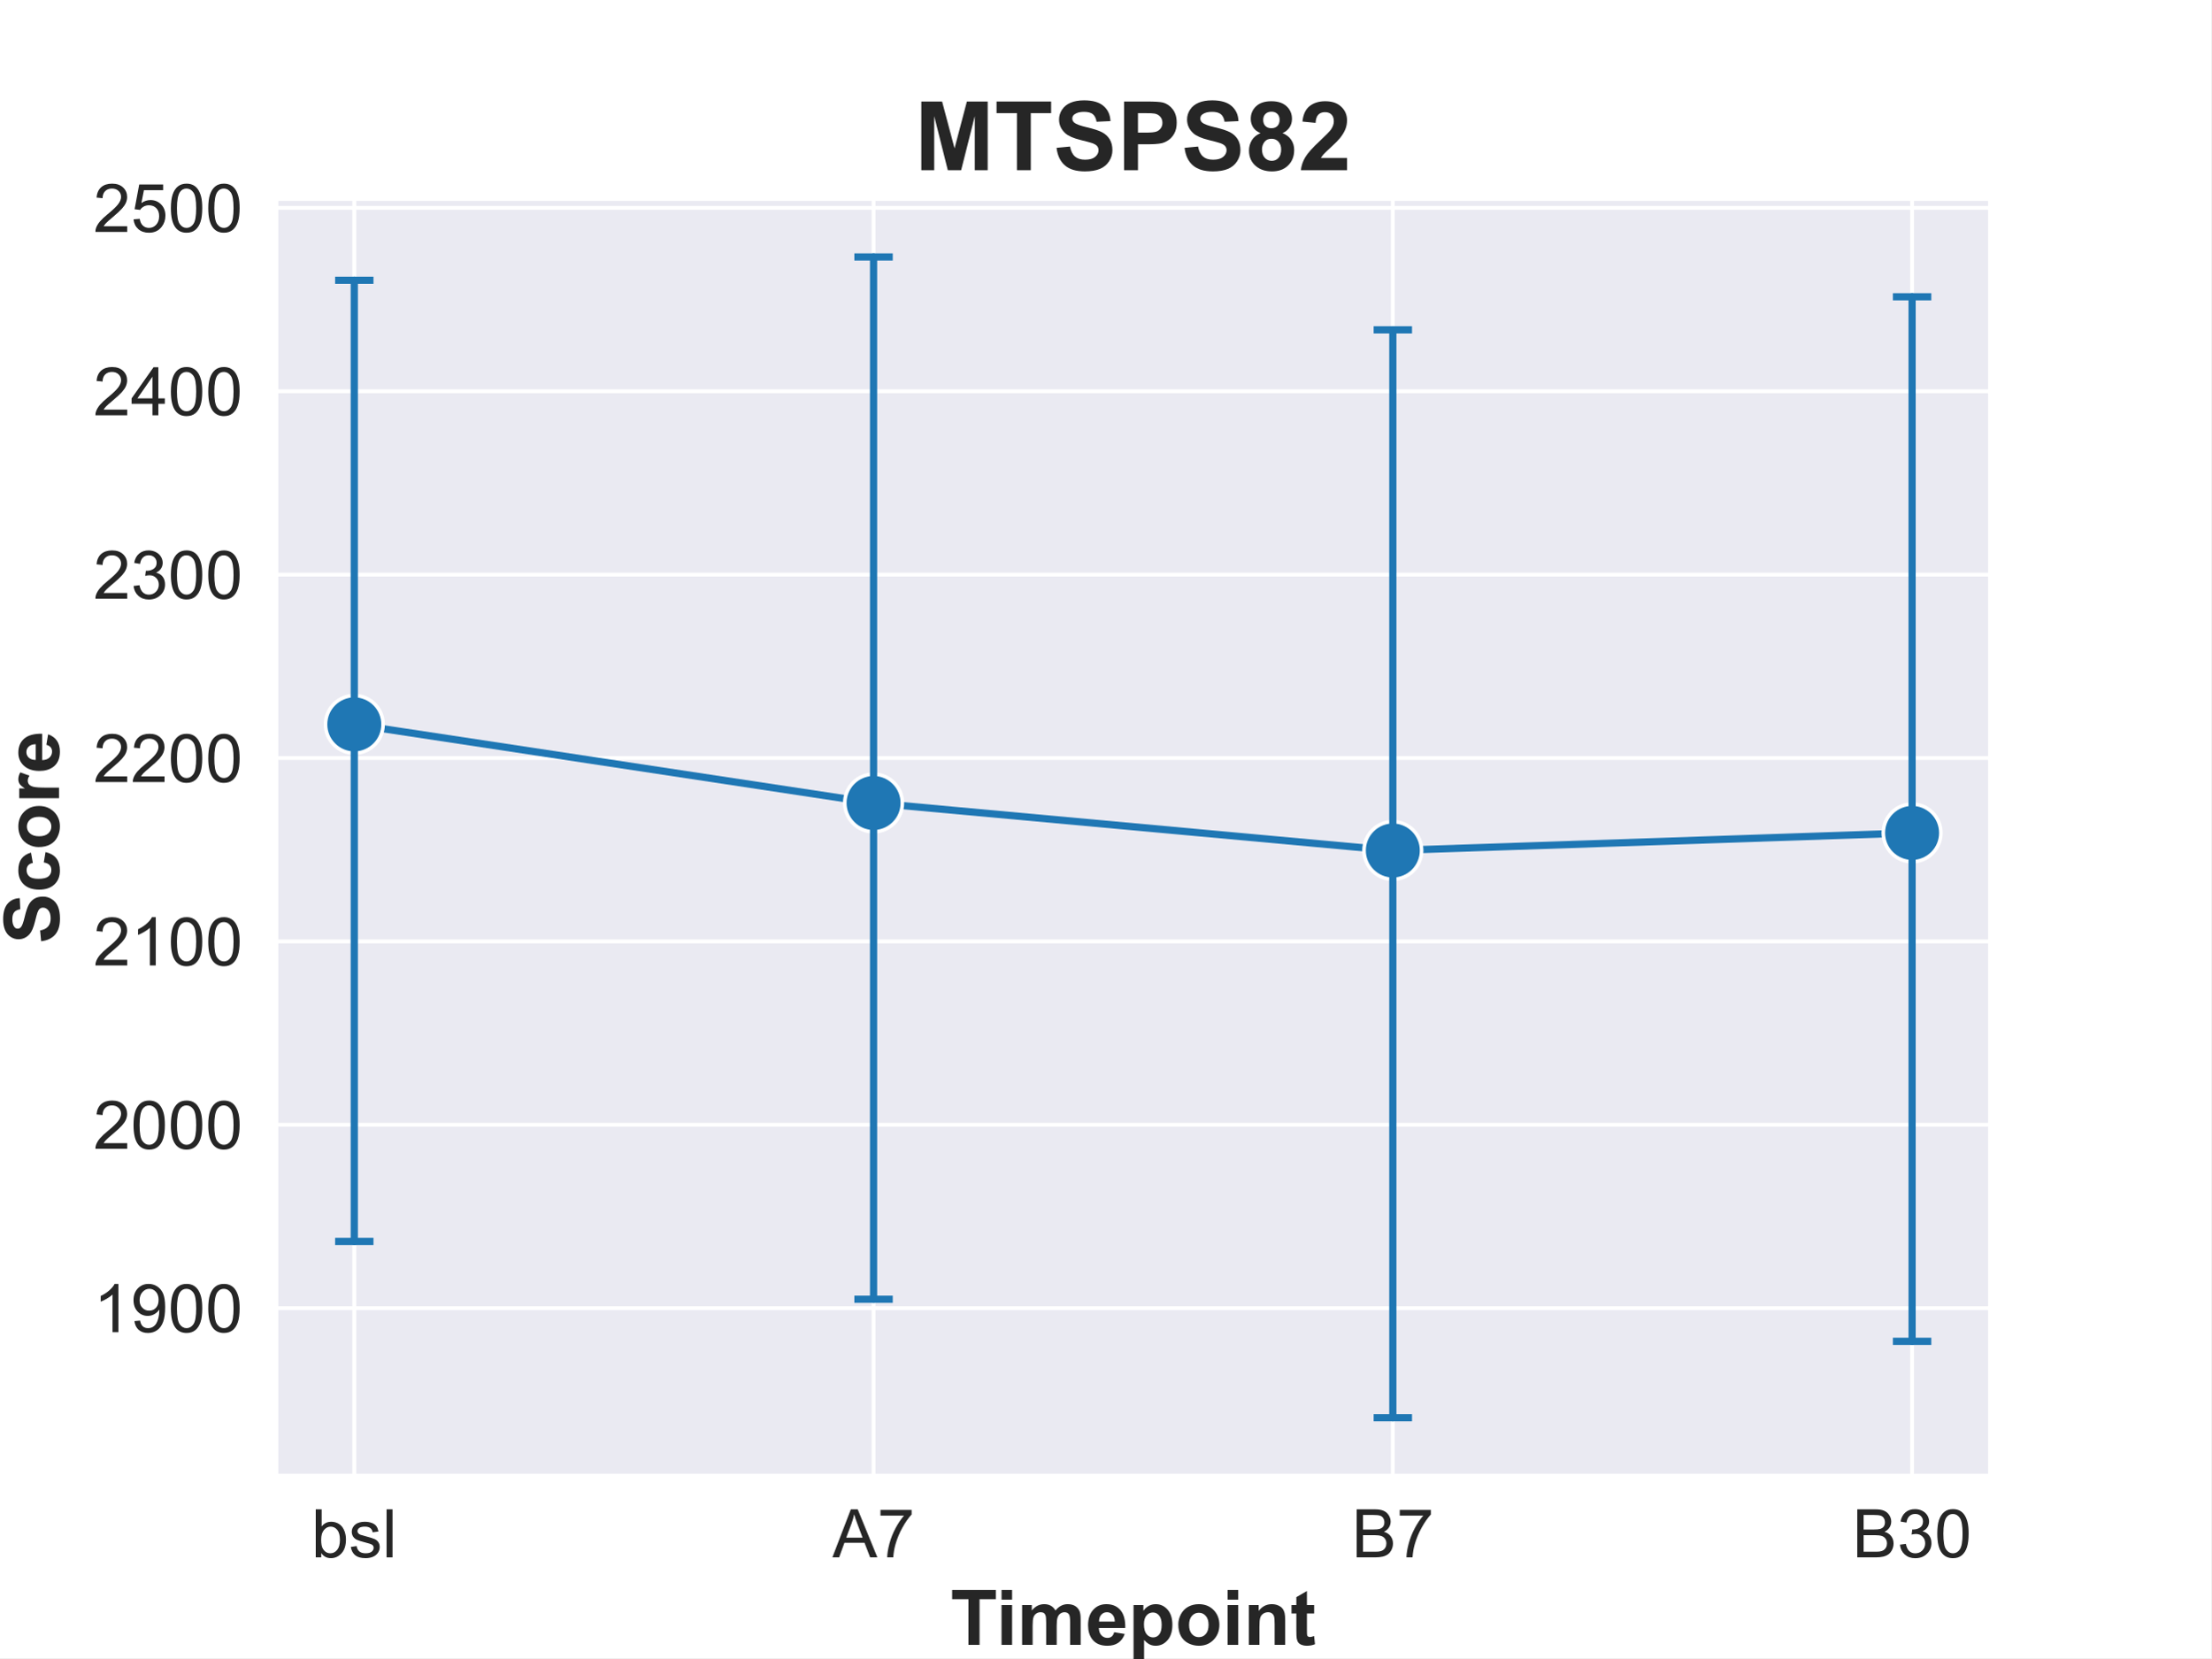
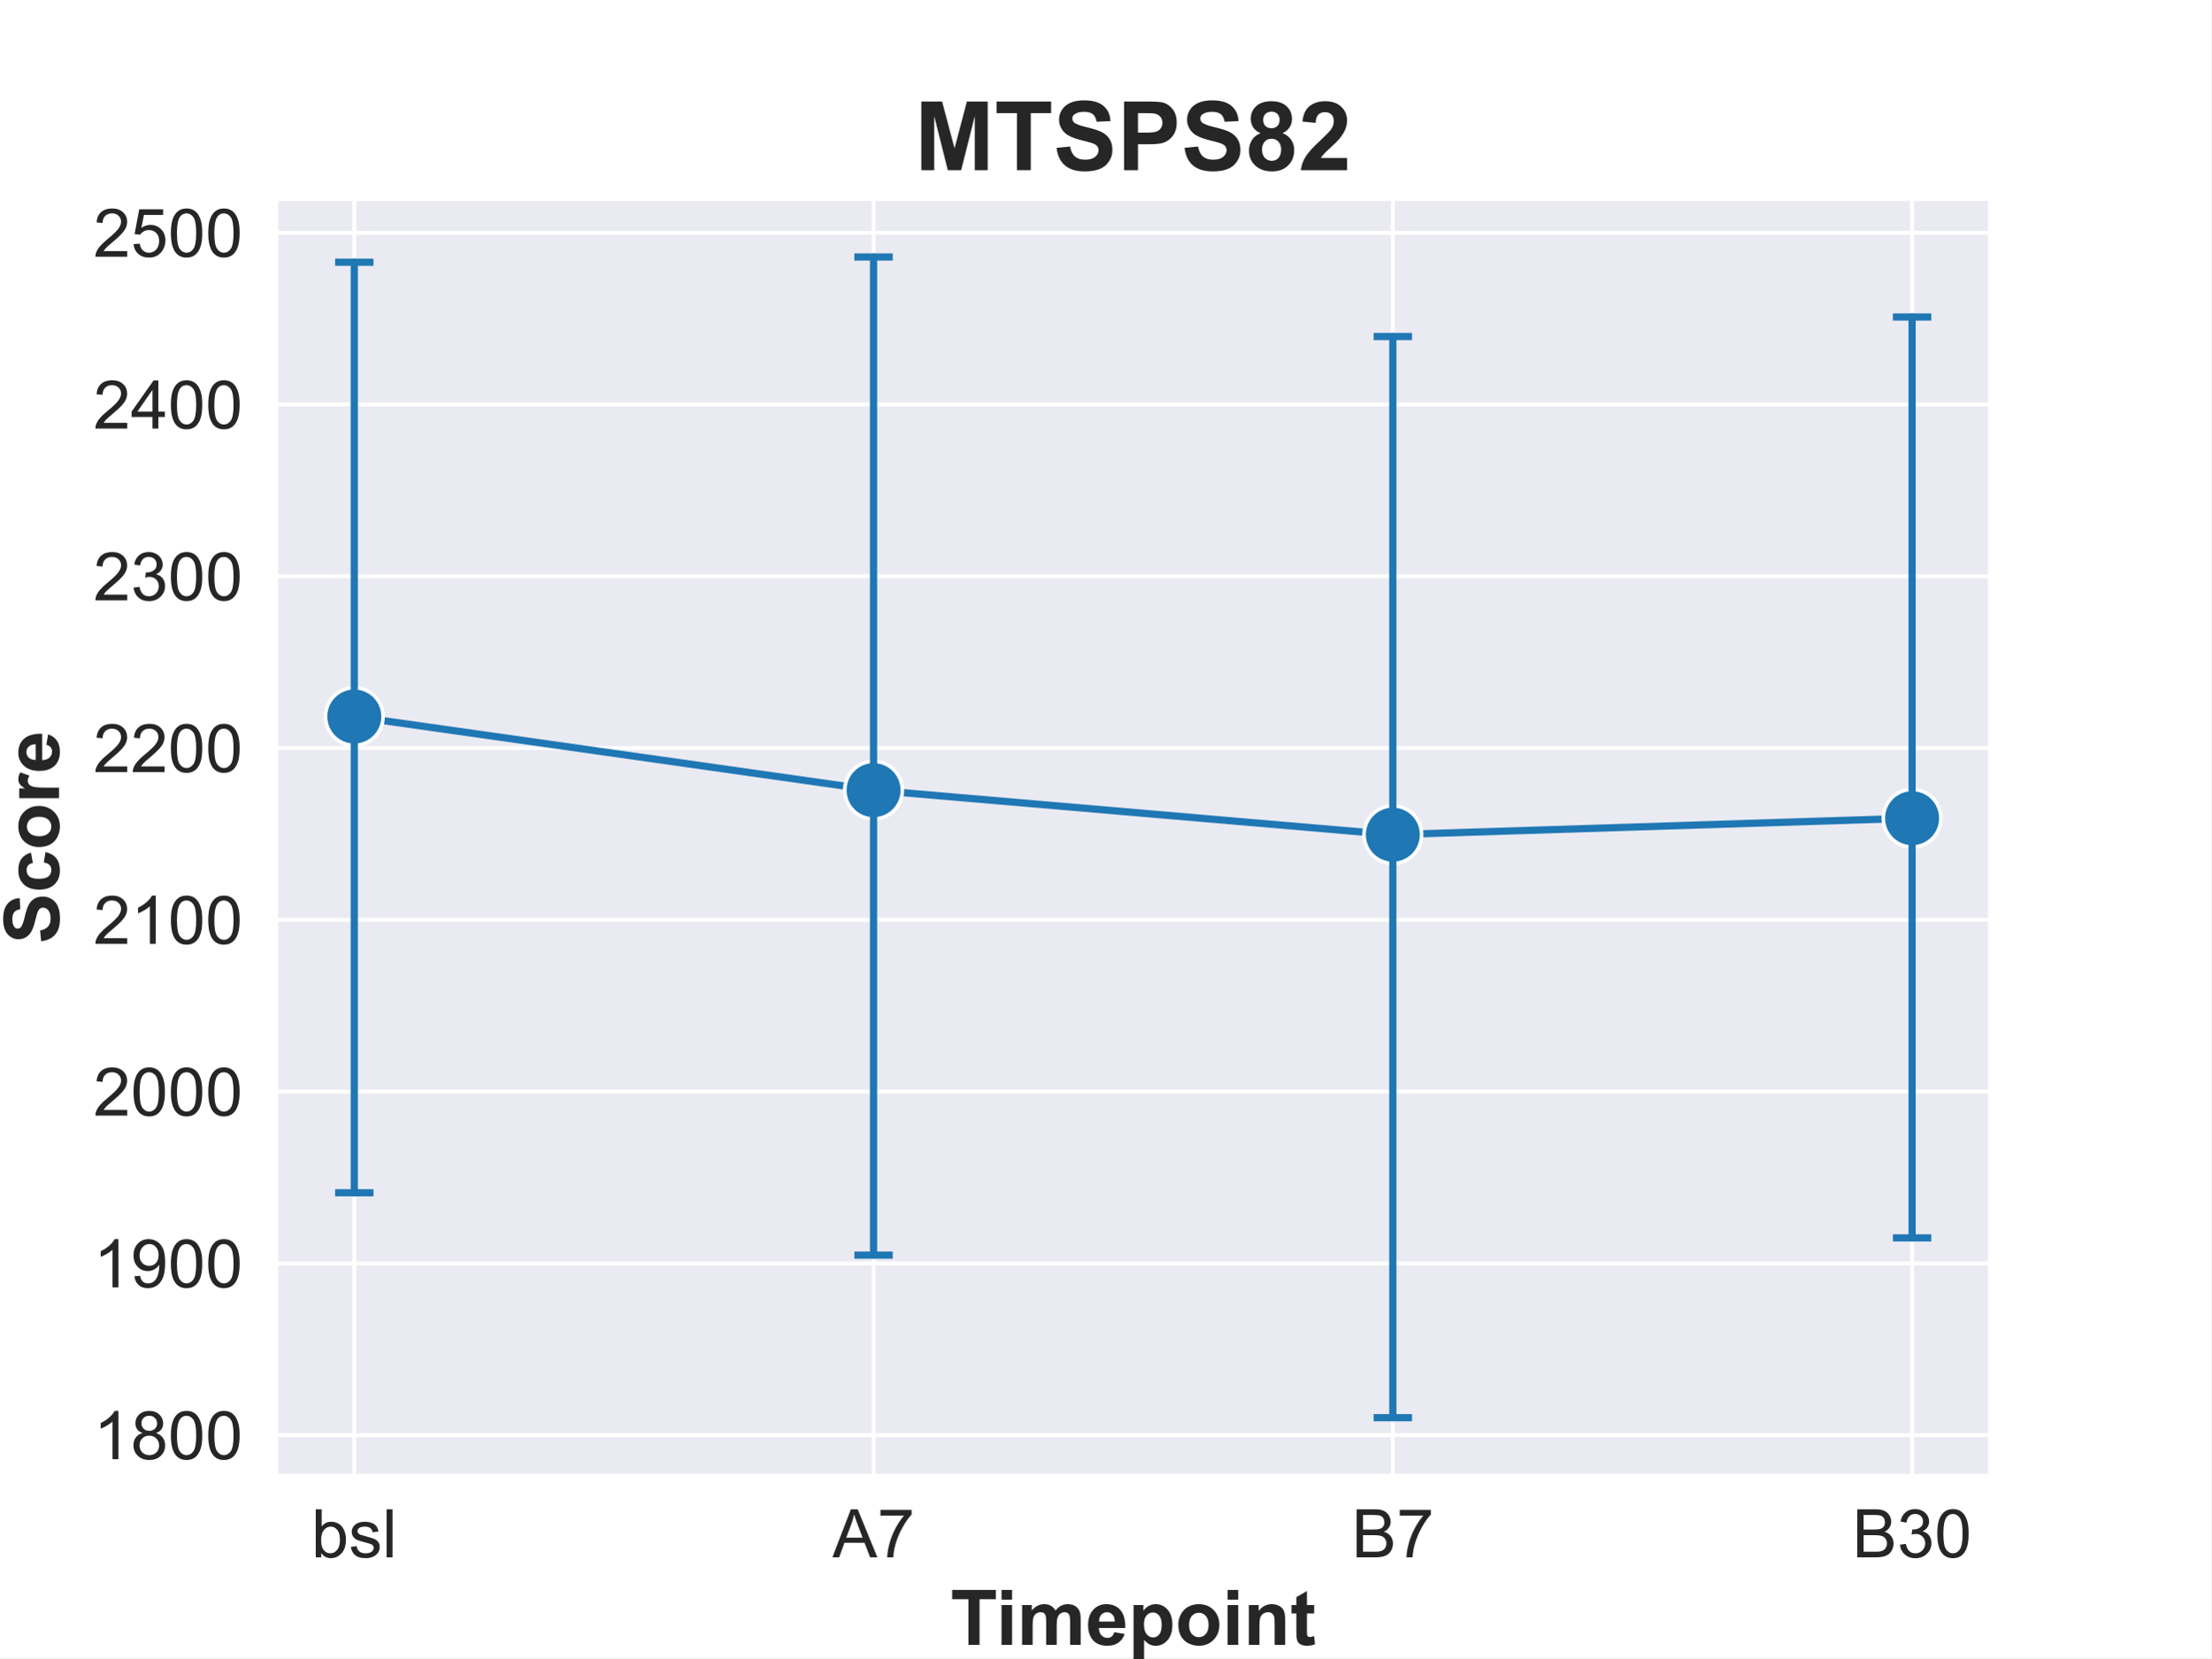
<svg xmlns="http://www.w3.org/2000/svg" xmlns:xlink="http://www.w3.org/1999/xlink" width="460.8pt" height="345.6pt" viewBox="0 0 460.8 345.6" version="1.1">
  <defs>
    <style type="text/css">*{stroke-linejoin: round; stroke-linecap: butt}</style>
  </defs>
  <g id="figure_1">
    <g id="patch_1">
      <path d="M 0 345.6  L 460.8 345.6  L 460.8 0  L 0 0  z " style="fill: #ffffff" />
    </g>
    <g id="axes_1">
      <g id="patch_2">
        <path d="M 57.6 307.584  L 414.72 307.584  L 414.72 41.472  L 57.6 41.472  z " style="fill: #eaeaf2" />
      </g>
      <g id="matplotlib.axis_1">
        <g id="xtick_1">
          <g id="line2d_1">
-             <path d="M 73.833 307.584  L 73.833 41.472  " clip-path="url(#p20012fc4c3)" style="fill: none; stroke: #ffffff; stroke-width: 0.8; stroke-linecap: round" />
+             <path d="M 73.833 307.584  L 73.833 41.472  " clip-path="url(#pe2ba661cf1)" style="fill: none; stroke: #ffffff; stroke-width: 0.8; stroke-linecap: round" />
          </g>
          <g id="text_1">
            <g style="fill: #262626" transform="translate(64.88476 324.6049) scale(0.14 -0.14)">
              <defs>
                <path id="ArialMT-62" d="M 941 0  L 419 0  L 419 4581  L 981 4581  L 981 2947  Q 1338 3394 1891 3394  Q 2197 3394 2470 3270  Q 2744 3147 2920 2923  Q 3097 2700 3197 2384  Q 3297 2069 3297 1709  Q 3297 856 2875 390  Q 2453 -75 1863 -75  Q 1275 -75 941 416  L 941 0  z M 934 1684  Q 934 1088 1097 822  Q 1363 388 1816 388  Q 2184 388 2453 708  Q 2722 1028 2722 1663  Q 2722 2313 2464 2622  Q 2206 2931 1841 2931  Q 1472 2931 1203 2611  Q 934 2291 934 1684  z " transform="scale(0.015625)" />
                <path id="ArialMT-73" d="M 197 991  L 753 1078  Q 800 744 1014 566  Q 1228 388 1613 388  Q 2000 388 2187 545  Q 2375 703 2375 916  Q 2375 1106 2209 1216  Q 2094 1291 1634 1406  Q 1016 1563 777 1677  Q 538 1791 414 1992  Q 291 2194 291 2438  Q 291 2659 392 2848  Q 494 3038 669 3163  Q 800 3259 1026 3326  Q 1253 3394 1513 3394  Q 1903 3394 2198 3281  Q 2494 3169 2634 2976  Q 2775 2784 2828 2463  L 2278 2388  Q 2241 2644 2061 2787  Q 1881 2931 1553 2931  Q 1166 2931 1000 2803  Q 834 2675 834 2503  Q 834 2394 903 2306  Q 972 2216 1119 2156  Q 1203 2125 1616 2013  Q 2213 1853 2448 1751  Q 2684 1650 2818 1456  Q 2953 1263 2953 975  Q 2953 694 2789 445  Q 2625 197 2315 61  Q 2006 -75 1616 -75  Q 969 -75 630 194  Q 291 463 197 991  z " transform="scale(0.015625)" />
                <path id="ArialMT-6c" d="M 409 0  L 409 4581  L 972 4581  L 972 0  L 409 0  z " transform="scale(0.015625)" />
              </defs>
              <use xlink:href="#ArialMT-62" />
              <use xlink:href="#ArialMT-73" x="55.615" />
              <use xlink:href="#ArialMT-6c" x="105.615" />
            </g>
          </g>
        </g>
        <g id="xtick_2">
          <g id="line2d_2">
-             <path d="M 182.051 307.584  L 182.051 41.472  " clip-path="url(#p20012fc4c3)" style="fill: none; stroke: #ffffff; stroke-width: 0.8; stroke-linecap: round" />
+             <path d="M 182.051 307.584  L 182.051 41.472  " clip-path="url(#pe2ba661cf1)" style="fill: none; stroke: #ffffff; stroke-width: 0.8; stroke-linecap: round" />
          </g>
          <g id="text_2">
            <g style="fill: #262626" transform="translate(173.489 324.6049) scale(0.14 -0.14)">
              <defs>
                <path id="ArialMT-41" d="M -9 0  L 1750 4581  L 2403 4581  L 4278 0  L 3588 0  L 3053 1388  L 1138 1388  L 634 0  L -9 0  z M 1313 1881  L 2866 1881  L 2388 3150  Q 2169 3728 2063 4100  Q 1975 3659 1816 3225  L 1313 1881  z " transform="scale(0.015625)" />
                <path id="ArialMT-37" d="M 303 3981  L 303 4522  L 3269 4522  L 3269 4084  Q 2831 3619 2401 2847  Q 1972 2075 1738 1259  Q 1569 684 1522 0  L 944 0  Q 953 541 1156 1306  Q 1359 2072 1739 2783  Q 2119 3494 2547 3981  L 303 3981  z " transform="scale(0.015625)" />
              </defs>
              <use xlink:href="#ArialMT-41" />
              <use xlink:href="#ArialMT-37" x="66.699" />
            </g>
          </g>
        </g>
        <g id="xtick_3">
          <g id="line2d_3">
-             <path d="M 290.269 307.584  L 290.269 41.472  " clip-path="url(#p20012fc4c3)" style="fill: none; stroke: #ffffff; stroke-width: 0.8; stroke-linecap: round" />
+             <path d="M 290.269 307.584  L 290.269 41.472  " clip-path="url(#pe2ba661cf1)" style="fill: none; stroke: #ffffff; stroke-width: 0.8; stroke-linecap: round" />
          </g>
          <g id="text_3">
            <g style="fill: #262626" transform="translate(281.7072 324.6049) scale(0.14 -0.14)">
              <defs>
                <path id="ArialMT-42" d="M 469 0  L 469 4581  L 2188 4581  Q 2713 4581 3030 4442  Q 3347 4303 3526 4014  Q 3706 3725 3706 3409  Q 3706 3116 3547 2856  Q 3388 2597 3066 2438  Q 3481 2316 3704 2022  Q 3928 1728 3928 1328  Q 3928 1006 3792 729  Q 3656 453 3456 303  Q 3256 153 2954 76  Q 2653 0 2216 0  L 469 0  z M 1075 2656  L 2066 2656  Q 2469 2656 2644 2709  Q 2875 2778 2992 2937  Q 3109 3097 3109 3338  Q 3109 3566 3000 3739  Q 2891 3913 2687 3977  Q 2484 4041 1991 4041  L 1075 4041  L 1075 2656  z M 1075 541  L 2216 541  Q 2509 541 2628 563  Q 2838 600 2978 687  Q 3119 775 3209 942  Q 3300 1109 3300 1328  Q 3300 1584 3169 1773  Q 3038 1963 2805 2039  Q 2572 2116 2134 2116  L 1075 2116  L 1075 541  z " transform="scale(0.015625)" />
              </defs>
              <use xlink:href="#ArialMT-42" />
              <use xlink:href="#ArialMT-37" x="66.699" />
            </g>
          </g>
        </g>
        <g id="xtick_4">
          <g id="line2d_4">
-             <path d="M 398.487 307.584  L 398.487 41.472  " clip-path="url(#p20012fc4c3)" style="fill: none; stroke: #ffffff; stroke-width: 0.8; stroke-linecap: round" />
+             <path d="M 398.487 307.584  L 398.487 41.472  " clip-path="url(#pe2ba661cf1)" style="fill: none; stroke: #ffffff; stroke-width: 0.8; stroke-linecap: round" />
          </g>
          <g id="text_4">
            <g style="fill: #262626" transform="translate(386.0327 324.6049) scale(0.14 -0.14)">
              <defs>
                <path id="ArialMT-33" d="M 269 1209  L 831 1284  Q 928 806 1161 595  Q 1394 384 1728 384  Q 2125 384 2398 659  Q 2672 934 2672 1341  Q 2672 1728 2419 1979  Q 2166 2231 1775 2231  Q 1616 2231 1378 2169  L 1441 2663  Q 1497 2656 1531 2656  Q 1891 2656 2178 2843  Q 2466 3031 2466 3422  Q 2466 3731 2256 3934  Q 2047 4138 1716 4138  Q 1388 4138 1169 3931  Q 950 3725 888 3313  L 325 3413  Q 428 3978 793 4289  Q 1159 4600 1703 4600  Q 2078 4600 2393 4439  Q 2709 4278 2876 4000  Q 3044 3722 3044 3409  Q 3044 3113 2884 2869  Q 2725 2625 2413 2481  Q 2819 2388 3044 2092  Q 3269 1797 3269 1353  Q 3269 753 2831 336  Q 2394 -81 1725 -81  Q 1122 -81 723 278  Q 325 638 269 1209  z " transform="scale(0.015625)" />
                <path id="ArialMT-30" d="M 266 2259  Q 266 3072 433 3567  Q 600 4063 929 4331  Q 1259 4600 1759 4600  Q 2128 4600 2406 4451  Q 2684 4303 2865 4023  Q 3047 3744 3150 3342  Q 3253 2941 3253 2259  Q 3253 1453 3087 958  Q 2922 463 2592 192  Q 2263 -78 1759 -78  Q 1097 -78 719 397  Q 266 969 266 2259  z M 844 2259  Q 844 1131 1108 757  Q 1372 384 1759 384  Q 2147 384 2411 759  Q 2675 1134 2675 2259  Q 2675 3391 2411 3762  Q 2147 4134 1753 4134  Q 1366 4134 1134 3806  Q 844 3388 844 2259  z " transform="scale(0.015625)" />
              </defs>
              <use xlink:href="#ArialMT-42" />
              <use xlink:href="#ArialMT-33" x="66.699" />
              <use xlink:href="#ArialMT-30" x="122.314" />
            </g>
          </g>
        </g>
        <g id="text_5">
          <g style="fill: #262626" transform="translate(198.0838 342.8399) scale(0.16 -0.16)">
            <defs>
              <path id="Arial-BoldMT-54" d="M 1497 0  L 1497 3806  L 138 3806  L 138 4581  L 3778 4581  L 3778 3806  L 2422 3806  L 2422 0  L 1497 0  z " transform="scale(0.015625)" />
              <path id="Arial-BoldMT-69" d="M 459 3769  L 459 4581  L 1338 4581  L 1338 3769  L 459 3769  z M 459 0  L 459 3319  L 1338 3319  L 1338 0  L 459 0  z " transform="scale(0.015625)" />
              <path id="Arial-BoldMT-6d" d="M 394 3319  L 1203 3319  L 1203 2866  Q 1638 3394 2238 3394  Q 2556 3394 2790 3262  Q 3025 3131 3175 2866  Q 3394 3131 3647 3262  Q 3900 3394 4188 3394  Q 4553 3394 4806 3245  Q 5059 3097 5184 2809  Q 5275 2597 5275 2122  L 5275 0  L 4397 0  L 4397 1897  Q 4397 2391 4306 2534  Q 4184 2722 3931 2722  Q 3747 2722 3584 2609  Q 3422 2497 3350 2280  Q 3278 2063 3278 1594  L 3278 0  L 2400 0  L 2400 1819  Q 2400 2303 2353 2443  Q 2306 2584 2207 2653  Q 2109 2722 1941 2722  Q 1738 2722 1575 2612  Q 1413 2503 1342 2297  Q 1272 2091 1272 1613  L 1272 0  L 394 0  L 394 3319  z " transform="scale(0.015625)" />
              <path id="Arial-BoldMT-65" d="M 2381 1056  L 3256 909  Q 3088 428 2723 176  Q 2359 -75 1813 -75  Q 947 -75 531 491  Q 203 944 203 1634  Q 203 2459 634 2926  Q 1066 3394 1725 3394  Q 2466 3394 2894 2905  Q 3322 2416 3303 1406  L 1103 1406  Q 1113 1016 1316 798  Q 1519 581 1822 581  Q 2028 581 2168 693  Q 2309 806 2381 1056  z M 2431 1944  Q 2422 2325 2234 2523  Q 2047 2722 1778 2722  Q 1491 2722 1303 2513  Q 1116 2303 1119 1944  L 2431 1944  z " transform="scale(0.015625)" />
              <path id="Arial-BoldMT-70" d="M 434 3319  L 1253 3319  L 1253 2831  Q 1413 3081 1684 3237  Q 1956 3394 2288 3394  Q 2866 3394 3269 2941  Q 3672 2488 3672 1678  Q 3672 847 3265 386  Q 2859 -75 2281 -75  Q 2006 -75 1782 34  Q 1559 144 1313 409  L 1313 -1263  L 434 -1263  L 434 3319  z M 1303 1716  Q 1303 1156 1525 889  Q 1747 622 2066 622  Q 2372 622 2575 867  Q 2778 1113 2778 1672  Q 2778 2194 2568 2447  Q 2359 2700 2050 2700  Q 1728 2700 1515 2451  Q 1303 2203 1303 1716  z " transform="scale(0.015625)" />
              <path id="Arial-BoldMT-6f" d="M 256 1706  Q 256 2144 472 2553  Q 688 2963 1083 3178  Q 1478 3394 1966 3394  Q 2719 3394 3200 2905  Q 3681 2416 3681 1669  Q 3681 916 3195 420  Q 2709 -75 1972 -75  Q 1516 -75 1102 131  Q 688 338 472 736  Q 256 1134 256 1706  z M 1156 1659  Q 1156 1166 1390 903  Q 1625 641 1969 641  Q 2313 641 2545 903  Q 2778 1166 2778 1666  Q 2778 2153 2545 2415  Q 2313 2678 1969 2678  Q 1625 2678 1390 2415  Q 1156 2153 1156 1659  z " transform="scale(0.015625)" />
              <path id="Arial-BoldMT-6e" d="M 3478 0  L 2600 0  L 2600 1694  Q 2600 2231 2544 2389  Q 2488 2547 2361 2634  Q 2234 2722 2056 2722  Q 1828 2722 1647 2597  Q 1466 2472 1398 2265  Q 1331 2059 1331 1503  L 1331 0  L 453 0  L 453 3319  L 1269 3319  L 1269 2831  Q 1703 3394 2363 3394  Q 2653 3394 2893 3289  Q 3134 3184 3257 3021  Q 3381 2859 3429 2653  Q 3478 2447 3478 2063  L 3478 0  z " transform="scale(0.015625)" />
              <path id="Arial-BoldMT-74" d="M 1981 3319  L 1981 2619  L 1381 2619  L 1381 1281  Q 1381 875 1398 808  Q 1416 741 1477 697  Q 1538 653 1625 653  Q 1747 653 1978 738  L 2053 56  Q 1747 -75 1359 -75  Q 1122 -75 931 4  Q 741 84 652 211  Q 563 338 528 553  Q 500 706 500 1172  L 500 2619  L 97 2619  L 97 3319  L 500 3319  L 500 3978  L 1381 4491  L 1381 3319  L 1981 3319  z " transform="scale(0.015625)" />
            </defs>
            <use xlink:href="#Arial-BoldMT-54" />
            <use xlink:href="#Arial-BoldMT-69" x="59.334" />
            <use xlink:href="#Arial-BoldMT-6d" x="87.117" />
            <use xlink:href="#Arial-BoldMT-65" x="176.033" />
            <use xlink:href="#Arial-BoldMT-70" x="231.648" />
            <use xlink:href="#Arial-BoldMT-6f" x="292.732" />
            <use xlink:href="#Arial-BoldMT-69" x="353.816" />
            <use xlink:href="#Arial-BoldMT-6e" x="381.6" />
            <use xlink:href="#Arial-BoldMT-74" x="442.684" />
          </g>
        </g>
      </g>
      <g id="matplotlib.axis_2">
        <g id="ytick_1">
          <g id="line2d_5">
-             <path d="M 57.6 272.66  L 414.72 272.66  " clip-path="url(#p20012fc4c3)" style="fill: none; stroke: #ffffff; stroke-width: 0.8; stroke-linecap: round" />
+             <path d="M 57.6 299.128  L 414.72 299.128  " clip-path="url(#pe2ba661cf1)" style="fill: none; stroke: #ffffff; stroke-width: 0.8; stroke-linecap: round" />
          </g>
          <g id="text_6">
-             <g style="fill: #262626" transform="translate(19.45875 277.6708) scale(0.14 -0.14)">
+             <g style="fill: #262626" transform="translate(19.45875 304.1384) scale(0.14 -0.14)">
              <defs>
                <path id="ArialMT-31" d="M 2384 0  L 1822 0  L 1822 3584  Q 1619 3391 1289 3197  Q 959 3003 697 2906  L 697 3450  Q 1169 3672 1522 3987  Q 1875 4303 2022 4600  L 2384 4600  L 2384 0  z " transform="scale(0.015625)" />
+                 <path id="ArialMT-38" d="M 1131 2484  Q 781 2613 612 2850  Q 444 3088 444 3419  Q 444 3919 803 4259  Q 1163 4600 1759 4600  Q 2359 4600 2725 4251  Q 3091 3903 3091 3403  Q 3091 3084 2923 2848  Q 2756 2613 2416 2484  Q 2838 2347 3058 2040  Q 3278 1734 3278 1309  Q 3278 722 2862 322  Q 2447 -78 1769 -78  Q 1091 -78 675 323  Q 259 725 259 1325  Q 259 1772 486 2073  Q 713 2375 1131 2484  z M 1019 3438  Q 1019 3113 1228 2906  Q 1438 2700 1772 2700  Q 2097 2700 2305 2904  Q 2513 3109 2513 3406  Q 2513 3716 2298 3927  Q 2084 4138 1766 4138  Q 1444 4138 1231 3931  Q 1019 3725 1019 3438  z M 838 1322  Q 838 1081 952 856  Q 1066 631 1291 507  Q 1516 384 1775 384  Q 2178 384 2440 643  Q 2703 903 2703 1303  Q 2703 1709 2433 1975  Q 2163 2241 1756 2241  Q 1359 2241 1098 1978  Q 838 1716 838 1322  z " transform="scale(0.015625)" />
+               </defs>
+               <use xlink:href="#ArialMT-31" />
+               <use xlink:href="#ArialMT-38" x="55.615" />
+               <use xlink:href="#ArialMT-30" x="111.23" />
+               <use xlink:href="#ArialMT-30" x="166.846" />
+             </g>
+           </g>
+         </g>
+         <g id="ytick_2">
+           <g id="line2d_6">
+             <path d="M 57.6 263.324  L 414.72 263.324  " clip-path="url(#pe2ba661cf1)" style="fill: none; stroke: #ffffff; stroke-width: 0.8; stroke-linecap: round" />
+           </g>
+           <g id="text_7">
+             <g style="fill: #262626" transform="translate(19.45875 268.3348) scale(0.14 -0.14)">
+               <defs>
                <path id="ArialMT-39" d="M 350 1059  L 891 1109  Q 959 728 1153 556  Q 1347 384 1650 384  Q 1909 384 2104 503  Q 2300 622 2425 820  Q 2550 1019 2634 1356  Q 2719 1694 2719 2044  Q 2719 2081 2716 2156  Q 2547 1888 2255 1720  Q 1963 1553 1622 1553  Q 1053 1553 659 1965  Q 266 2378 266 3053  Q 266 3750 677 4175  Q 1088 4600 1706 4600  Q 2153 4600 2523 4359  Q 2894 4119 3086 3673  Q 3278 3228 3278 2384  Q 3278 1506 3087 986  Q 2897 466 2520 194  Q 2144 -78 1638 -78  Q 1100 -78 759 220  Q 419 519 350 1059  z M 2653 3081  Q 2653 3566 2395 3850  Q 2138 4134 1775 4134  Q 1400 4134 1122 3828  Q 844 3522 844 3034  Q 844 2597 1108 2323  Q 1372 2050 1759 2050  Q 2150 2050 2401 2323  Q 2653 2597 2653 3081  z " transform="scale(0.015625)" />
              </defs>
              <use xlink:href="#ArialMT-31" />
              <use xlink:href="#ArialMT-39" x="55.615" />
              <use xlink:href="#ArialMT-30" x="111.23" />
              <use xlink:href="#ArialMT-30" x="166.846" />
            </g>
          </g>
        </g>
-         <g id="ytick_2">
-           <g id="line2d_6">
-             <path d="M 57.6 234.438  L 414.72 234.438  " clip-path="url(#p20012fc4c3)" style="fill: none; stroke: #ffffff; stroke-width: 0.8; stroke-linecap: round" />
-           </g>
-           <g id="text_7">
-             <g style="fill: #262626" transform="translate(19.45875 239.4485) scale(0.14 -0.14)">
-               <defs>
-                 <path id="ArialMT-32" d="M 3222 541  L 3222 0  L 194 0  Q 188 203 259 391  Q 375 700 629 1000  Q 884 1300 1366 1694  Q 2113 2306 2375 2664  Q 2638 3022 2638 3341  Q 2638 3675 2398 3904  Q 2159 4134 1775 4134  Q 1369 4134 1125 3890  Q 881 3647 878 3216  L 300 3275  Q 359 3922 746 4261  Q 1134 4600 1788 4600  Q 2447 4600 2831 4234  Q 3216 3869 3216 3328  Q 3216 3053 3103 2787  Q 2991 2522 2730 2228  Q 2469 1934 1863 1422  Q 1356 997 1212 845  Q 1069 694 975 541  L 3222 541  z " transform="scale(0.015625)" />
-               </defs>
-               <use xlink:href="#ArialMT-32" />
-               <use xlink:href="#ArialMT-30" x="55.615" />
-               <use xlink:href="#ArialMT-30" x="111.23" />
-               <use xlink:href="#ArialMT-30" x="166.846" />
-             </g>
-           </g>
-         </g>
        <g id="ytick_3">
          <g id="line2d_7">
-             <path d="M 57.6 196.216  L 414.72 196.216  " clip-path="url(#p20012fc4c3)" style="fill: none; stroke: #ffffff; stroke-width: 0.8; stroke-linecap: round" />
+             <path d="M 57.6 227.521  L 414.72 227.521  " clip-path="url(#pe2ba661cf1)" style="fill: none; stroke: #ffffff; stroke-width: 0.8; stroke-linecap: round" />
          </g>
          <g id="text_8">
-             <g style="fill: #262626" transform="translate(19.45875 201.2262) scale(0.14 -0.14)">
-               <use xlink:href="#ArialMT-32" />
-               <use xlink:href="#ArialMT-31" x="55.615" />
+             <g style="fill: #262626" transform="translate(19.45875 232.5312) scale(0.14 -0.14)">
+               <defs>
+                 <path id="ArialMT-32" d="M 3222 541  L 3222 0  L 194 0  Q 188 203 259 391  Q 375 700 629 1000  Q 884 1300 1366 1694  Q 2113 2306 2375 2664  Q 2638 3022 2638 3341  Q 2638 3675 2398 3904  Q 2159 4134 1775 4134  Q 1369 4134 1125 3890  Q 881 3647 878 3216  L 300 3275  Q 359 3922 746 4261  Q 1134 4600 1788 4600  Q 2447 4600 2831 4234  Q 3216 3869 3216 3328  Q 3216 3053 3103 2787  Q 2991 2522 2730 2228  Q 2469 1934 1863 1422  Q 1356 997 1212 845  Q 1069 694 975 541  L 3222 541  z " transform="scale(0.015625)" />
+               </defs>
+               <use xlink:href="#ArialMT-32" />
+               <use xlink:href="#ArialMT-30" x="55.615" />
              <use xlink:href="#ArialMT-30" x="111.23" />
              <use xlink:href="#ArialMT-30" x="166.846" />
            </g>
          </g>
        </g>
        <g id="ytick_4">
          <g id="line2d_8">
-             <path d="M 57.6 157.993  L 414.72 157.993  " clip-path="url(#p20012fc4c3)" style="fill: none; stroke: #ffffff; stroke-width: 0.8; stroke-linecap: round" />
+             <path d="M 57.6 191.717  L 414.72 191.717  " clip-path="url(#pe2ba661cf1)" style="fill: none; stroke: #ffffff; stroke-width: 0.8; stroke-linecap: round" />
          </g>
          <g id="text_9">
-             <g style="fill: #262626" transform="translate(19.45875 163.0039) scale(0.14 -0.14)">
-               <use xlink:href="#ArialMT-32" />
-               <use xlink:href="#ArialMT-32" x="55.615" />
+             <g style="fill: #262626" transform="translate(19.45875 196.7276) scale(0.14 -0.14)">
+               <use xlink:href="#ArialMT-32" />
+               <use xlink:href="#ArialMT-31" x="55.615" />
              <use xlink:href="#ArialMT-30" x="111.23" />
              <use xlink:href="#ArialMT-30" x="166.846" />
            </g>
          </g>
        </g>
        <g id="ytick_5">
          <g id="line2d_9">
-             <path d="M 57.6 119.771  L 414.72 119.771  " clip-path="url(#p20012fc4c3)" style="fill: none; stroke: #ffffff; stroke-width: 0.8; stroke-linecap: round" />
+             <path d="M 57.6 155.913  L 414.72 155.913  " clip-path="url(#pe2ba661cf1)" style="fill: none; stroke: #ffffff; stroke-width: 0.8; stroke-linecap: round" />
          </g>
          <g id="text_10">
-             <g style="fill: #262626" transform="translate(19.45875 124.7816) scale(0.14 -0.14)">
-               <use xlink:href="#ArialMT-32" />
-               <use xlink:href="#ArialMT-33" x="55.615" />
+             <g style="fill: #262626" transform="translate(19.45875 160.9239) scale(0.14 -0.14)">
+               <use xlink:href="#ArialMT-32" />
+               <use xlink:href="#ArialMT-32" x="55.615" />
              <use xlink:href="#ArialMT-30" x="111.23" />
              <use xlink:href="#ArialMT-30" x="166.846" />
            </g>
          </g>
        </g>
        <g id="ytick_6">
          <g id="line2d_10">
-             <path d="M 57.6 81.549  L 414.72 81.549  " clip-path="url(#p20012fc4c3)" style="fill: none; stroke: #ffffff; stroke-width: 0.8; stroke-linecap: round" />
+             <path d="M 57.6 120.11  L 414.72 120.11  " clip-path="url(#pe2ba661cf1)" style="fill: none; stroke: #ffffff; stroke-width: 0.8; stroke-linecap: round" />
          </g>
          <g id="text_11">
-             <g style="fill: #262626" transform="translate(19.45875 86.55927) scale(0.14 -0.14)">
-               <defs>
-                 <path id="ArialMT-34" d="M 2069 0  L 2069 1097  L 81 1097  L 81 1613  L 2172 4581  L 2631 4581  L 2631 1613  L 3250 1613  L 3250 1097  L 2631 1097  L 2631 0  L 2069 0  z M 2069 1613  L 2069 3678  L 634 1613  L 2069 1613  z " transform="scale(0.015625)" />
-               </defs>
-               <use xlink:href="#ArialMT-32" />
-               <use xlink:href="#ArialMT-34" x="55.615" />
+             <g style="fill: #262626" transform="translate(19.45875 125.1203) scale(0.14 -0.14)">
+               <use xlink:href="#ArialMT-32" />
+               <use xlink:href="#ArialMT-33" x="55.615" />
              <use xlink:href="#ArialMT-30" x="111.23" />
              <use xlink:href="#ArialMT-30" x="166.846" />
            </g>
          </g>
        </g>
        <g id="ytick_7">
          <g id="line2d_11">
-             <path d="M 57.6 43.326  L 414.72 43.326  " clip-path="url(#p20012fc4c3)" style="fill: none; stroke: #ffffff; stroke-width: 0.8; stroke-linecap: round" />
+             <path d="M 57.6 84.306  L 414.72 84.306  " clip-path="url(#pe2ba661cf1)" style="fill: none; stroke: #ffffff; stroke-width: 0.8; stroke-linecap: round" />
          </g>
          <g id="text_12">
-             <g style="fill: #262626" transform="translate(19.45875 48.33696) scale(0.14 -0.14)">
+             <g style="fill: #262626" transform="translate(19.45875 89.31674) scale(0.14 -0.14)">
+               <defs>
+                 <path id="ArialMT-34" d="M 2069 0  L 2069 1097  L 81 1097  L 81 1613  L 2172 4581  L 2631 4581  L 2631 1613  L 3250 1613  L 3250 1097  L 2631 1097  L 2631 0  L 2069 0  z M 2069 1613  L 2069 3678  L 634 1613  L 2069 1613  z " transform="scale(0.015625)" />
+               </defs>
+               <use xlink:href="#ArialMT-32" />
+               <use xlink:href="#ArialMT-34" x="55.615" />
+               <use xlink:href="#ArialMT-30" x="111.23" />
+               <use xlink:href="#ArialMT-30" x="166.846" />
+             </g>
+           </g>
+         </g>
+         <g id="ytick_8">
+           <g id="line2d_12">
+             <path d="M 57.6 48.503  L 414.72 48.503  " clip-path="url(#pe2ba661cf1)" style="fill: none; stroke: #ffffff; stroke-width: 0.8; stroke-linecap: round" />
+           </g>
+           <g id="text_13">
+             <g style="fill: #262626" transform="translate(19.45875 53.51313) scale(0.14 -0.14)">
              <defs>
                <path id="ArialMT-35" d="M 266 1200  L 856 1250  Q 922 819 1161 601  Q 1400 384 1738 384  Q 2144 384 2425 690  Q 2706 997 2706 1503  Q 2706 1984 2436 2262  Q 2166 2541 1728 2541  Q 1456 2541 1237 2417  Q 1019 2294 894 2097  L 366 2166  L 809 4519  L 3088 4519  L 3088 3981  L 1259 3981  L 1013 2750  Q 1425 3038 1878 3038  Q 2478 3038 2890 2622  Q 3303 2206 3303 1553  Q 3303 931 2941 478  Q 2500 -78 1738 -78  Q 1113 -78 717 272  Q 322 622 266 1200  z " transform="scale(0.015625)" />
              </defs>
              <use xlink:href="#ArialMT-32" />
              <use xlink:href="#ArialMT-35" x="55.615" />
              <use xlink:href="#ArialMT-30" x="111.23" />
              <use xlink:href="#ArialMT-30" x="166.846" />
            </g>
          </g>
        </g>
-         <g id="text_13">
+         <g id="text_14">
          <g style="fill: #262626" transform="translate(12.30125 196.7618) rotate(-90) scale(0.16 -0.16)">
            <defs>
              <path id="Arial-BoldMT-53" d="M 231 1491  L 1131 1578  Q 1213 1125 1461 912  Q 1709 700 2131 700  Q 2578 700 2804 889  Q 3031 1078 3031 1331  Q 3031 1494 2936 1608  Q 2841 1722 2603 1806  Q 2441 1863 1863 2006  Q 1119 2191 819 2459  Q 397 2838 397 3381  Q 397 3731 595 4036  Q 794 4341 1167 4500  Q 1541 4659 2069 4659  Q 2931 4659 3367 4281  Q 3803 3903 3825 3272  L 2900 3231  Q 2841 3584 2645 3739  Q 2450 3894 2059 3894  Q 1656 3894 1428 3728  Q 1281 3622 1281 3444  Q 1281 3281 1419 3166  Q 1594 3019 2269 2859  Q 2944 2700 3267 2529  Q 3591 2359 3773 2064  Q 3956 1769 3956 1334  Q 3956 941 3737 597  Q 3519 253 3119 86  Q 2719 -81 2122 -81  Q 1253 -81 787 320  Q 322 722 231 1491  z " transform="scale(0.015625)" />
              <path id="Arial-BoldMT-63" d="M 3353 2338  L 2488 2181  Q 2444 2441 2289 2572  Q 2134 2703 1888 2703  Q 1559 2703 1364 2476  Q 1169 2250 1169 1719  Q 1169 1128 1367 884  Q 1566 641 1900 641  Q 2150 641 2309 783  Q 2469 925 2534 1272  L 3397 1125  Q 3263 531 2881 228  Q 2500 -75 1859 -75  Q 1131 -75 698 384  Q 266 844 266 1656  Q 266 2478 700 2936  Q 1134 3394 1875 3394  Q 2481 3394 2839 3133  Q 3197 2872 3353 2338  z " transform="scale(0.015625)" />
              <path id="Arial-BoldMT-72" d="M 1300 0  L 422 0  L 422 3319  L 1238 3319  L 1238 2847  Q 1447 3181 1614 3287  Q 1781 3394 1994 3394  Q 2294 3394 2572 3228  L 2300 2463  Q 2078 2606 1888 2606  Q 1703 2606 1575 2504  Q 1447 2403 1373 2137  Q 1300 1872 1300 1025  L 1300 0  z " transform="scale(0.015625)" />
            </defs>
            <use xlink:href="#Arial-BoldMT-53" />
            <use xlink:href="#Arial-BoldMT-63" x="66.699" />
            <use xlink:href="#Arial-BoldMT-6f" x="122.314" />
            <use xlink:href="#Arial-BoldMT-72" x="183.398" />
            <use xlink:href="#Arial-BoldMT-65" x="222.314" />
          </g>
        </g>
      </g>
-       <g id="line2d_12">
-         <path d="M 73.833 150.983  L 182.051 167.367  L 290.269 177.269  L 398.487 173.607  " clip-path="url(#p20012fc4c3)" style="fill: none; stroke: #1f77b4; stroke-width: 1.5; stroke-linecap: round" />
+       <g id="line2d_13">
+         <path d="M 73.833 149.347  L 182.051 164.694  L 290.269 173.969  L 398.487 170.539  " clip-path="url(#pe2ba661cf1)" style="fill: none; stroke: #1f77b4; stroke-width: 1.5; stroke-linecap: round" />
        <defs>
-           <path id="m06bd132119" d="M 0 6  C 1.591 6 3.117 5.368 4.243 4.243  C 5.368 3.117 6 1.591 6 0  C 6 -1.591 5.368 -3.117 4.243 -4.243  C 3.117 -5.368 1.591 -6 0 -6  C -1.591 -6 -3.117 -5.368 -4.243 -4.243  C -5.368 -3.117 -6 -1.591 -6 0  C -6 1.591 -5.368 3.117 -4.243 4.243  C -3.117 5.368 -1.591 6 0 6  z " style="stroke: #ffffff; stroke-width: 0.75" />
+           <path id="mfd972ce574" d="M 0 6  C 1.591 6 3.117 5.368 4.243 4.243  C 5.368 3.117 6 1.591 6 0  C 6 -1.591 5.368 -3.117 4.243 -4.243  C 3.117 -5.368 1.591 -6 0 -6  C -1.591 -6 -3.117 -5.368 -4.243 -4.243  C -5.368 -3.117 -6 -1.591 -6 0  C -6 1.591 -5.368 3.117 -4.243 4.243  C -3.117 5.368 -1.591 6 0 6  z " style="stroke: #ffffff; stroke-width: 0.75" />
        </defs>
-         <g clip-path="url(#p20012fc4c3)">
-           <use xlink:href="#m06bd132119" x="73.833" y="150.983" style="fill: #1f77b4; stroke: #ffffff; stroke-width: 0.75" />
-           <use xlink:href="#m06bd132119" x="182.051" y="167.367" style="fill: #1f77b4; stroke: #ffffff; stroke-width: 0.75" />
-           <use xlink:href="#m06bd132119" x="290.269" y="177.269" style="fill: #1f77b4; stroke: #ffffff; stroke-width: 0.75" />
-           <use xlink:href="#m06bd132119" x="398.487" y="173.607" style="fill: #1f77b4; stroke: #ffffff; stroke-width: 0.75" />
+         <g clip-path="url(#pe2ba661cf1)">
+           <use xlink:href="#mfd972ce574" x="73.833" y="149.347" style="fill: #1f77b4; stroke: #ffffff; stroke-width: 0.75" />
+           <use xlink:href="#mfd972ce574" x="182.051" y="164.694" style="fill: #1f77b4; stroke: #ffffff; stroke-width: 0.75" />
+           <use xlink:href="#mfd972ce574" x="290.269" y="173.969" style="fill: #1f77b4; stroke: #ffffff; stroke-width: 0.75" />
+           <use xlink:href="#mfd972ce574" x="398.487" y="170.539" style="fill: #1f77b4; stroke: #ffffff; stroke-width: 0.75" />
        </g>
      </g>
      <g id="LineCollection_1">
-         <path d="M 73.833 258.742  L 73.833 58.415  " clip-path="url(#p20012fc4c3)" style="fill: none; stroke: #1f77b4; stroke-width: 1.5; stroke-linecap: round" />
-         <path d="M 182.051 270.8  L 182.051 53.568  " clip-path="url(#p20012fc4c3)" style="fill: none; stroke: #1f77b4; stroke-width: 1.5; stroke-linecap: round" />
-         <path d="M 290.269 295.488  L 290.269 68.745  " clip-path="url(#p20012fc4c3)" style="fill: none; stroke: #1f77b4; stroke-width: 1.5; stroke-linecap: round" />
-         <path d="M 398.487 279.57  L 398.487 61.862  " clip-path="url(#p20012fc4c3)" style="fill: none; stroke: #1f77b4; stroke-width: 1.5; stroke-linecap: round" />
-       </g>
-       <g id="line2d_13">
+         <path d="M 73.833 248.606  L 73.833 54.656  " clip-path="url(#pe2ba661cf1)" style="fill: none; stroke: #1f77b4; stroke-width: 1.5; stroke-linecap: round" />
+         <path d="M 182.051 261.606  L 182.051 53.568  " clip-path="url(#pe2ba661cf1)" style="fill: none; stroke: #1f77b4; stroke-width: 1.5; stroke-linecap: round" />
+         <path d="M 290.269 295.488  L 290.269 70.137  " clip-path="url(#pe2ba661cf1)" style="fill: none; stroke: #1f77b4; stroke-width: 1.5; stroke-linecap: round" />
+         <path d="M 398.487 258.016  L 398.487 66.071  " clip-path="url(#pe2ba661cf1)" style="fill: none; stroke: #1f77b4; stroke-width: 1.5; stroke-linecap: round" />
+       </g>
+       <g id="line2d_14">
        <defs>
-           <path id="m78d3efa7f8" d="M 4 0  L -4 -0  " style="stroke: #1f77b4; stroke-width: 1.5" />
+           <path id="m9f6e918b8e" d="M 4 0  L -4 -0  " style="stroke: #1f77b4; stroke-width: 1.5" />
        </defs>
-         <g clip-path="url(#p20012fc4c3)">
-           <use xlink:href="#m78d3efa7f8" x="73.833" y="258.742" style="fill: #1f77b4; stroke: #1f77b4; stroke-width: 1.5" />
-           <use xlink:href="#m78d3efa7f8" x="182.051" y="270.8" style="fill: #1f77b4; stroke: #1f77b4; stroke-width: 1.5" />
-           <use xlink:href="#m78d3efa7f8" x="290.269" y="295.488" style="fill: #1f77b4; stroke: #1f77b4; stroke-width: 1.5" />
-           <use xlink:href="#m78d3efa7f8" x="398.487" y="279.57" style="fill: #1f77b4; stroke: #1f77b4; stroke-width: 1.5" />
-         </g>
-       </g>
-       <g id="line2d_14">
-         <g clip-path="url(#p20012fc4c3)">
-           <use xlink:href="#m78d3efa7f8" x="73.833" y="58.415" style="fill: #1f77b4; stroke: #1f77b4; stroke-width: 1.5" />
-           <use xlink:href="#m78d3efa7f8" x="182.051" y="53.568" style="fill: #1f77b4; stroke: #1f77b4; stroke-width: 1.5" />
-           <use xlink:href="#m78d3efa7f8" x="290.269" y="68.745" style="fill: #1f77b4; stroke: #1f77b4; stroke-width: 1.5" />
-           <use xlink:href="#m78d3efa7f8" x="398.487" y="61.862" style="fill: #1f77b4; stroke: #1f77b4; stroke-width: 1.5" />
-         </g>
-       </g>
-       <g id="line2d_15" />
+         <g clip-path="url(#pe2ba661cf1)">
+           <use xlink:href="#m9f6e918b8e" x="73.833" y="248.606" style="fill: #1f77b4; stroke: #1f77b4; stroke-width: 1.5" />
+           <use xlink:href="#m9f6e918b8e" x="182.051" y="261.606" style="fill: #1f77b4; stroke: #1f77b4; stroke-width: 1.5" />
+           <use xlink:href="#m9f6e918b8e" x="290.269" y="295.488" style="fill: #1f77b4; stroke: #1f77b4; stroke-width: 1.5" />
+           <use xlink:href="#m9f6e918b8e" x="398.487" y="258.016" style="fill: #1f77b4; stroke: #1f77b4; stroke-width: 1.5" />
+         </g>
+       </g>
+       <g id="line2d_15">
+         <g clip-path="url(#pe2ba661cf1)">
+           <use xlink:href="#m9f6e918b8e" x="73.833" y="54.656" style="fill: #1f77b4; stroke: #1f77b4; stroke-width: 1.5" />
+           <use xlink:href="#m9f6e918b8e" x="182.051" y="53.568" style="fill: #1f77b4; stroke: #1f77b4; stroke-width: 1.5" />
+           <use xlink:href="#m9f6e918b8e" x="290.269" y="70.137" style="fill: #1f77b4; stroke: #1f77b4; stroke-width: 1.5" />
+           <use xlink:href="#m9f6e918b8e" x="398.487" y="66.071" style="fill: #1f77b4; stroke: #1f77b4; stroke-width: 1.5" />
+         </g>
+       </g>
+       <g id="line2d_16" />
      <g id="patch_3">
        <path d="M 57.6 307.584  L 57.6 41.472  " style="fill: none; stroke: #ffffff; stroke-width: 0.8; stroke-linejoin: miter; stroke-linecap: square" />
      </g>
      <g id="patch_4">
        <path d="M 414.72 307.584  L 414.72 41.472  " style="fill: none; stroke: #ffffff; stroke-width: 0.8; stroke-linejoin: miter; stroke-linecap: square" />
      </g>
      <g id="patch_5">
        <path d="M 57.6 307.584  L 414.72 307.584  " style="fill: none; stroke: #ffffff; stroke-width: 0.8; stroke-linejoin: miter; stroke-linecap: square" />
      </g>
      <g id="patch_6">
        <path d="M 57.6 41.472  L 414.72 41.472  " style="fill: none; stroke: #ffffff; stroke-width: 0.8; stroke-linejoin: miter; stroke-linecap: square" />
      </g>
-       <g id="text_14">
+       <g id="text_15">
        <g style="fill: #262626" transform="translate(190.5897 35.472) scale(0.2 -0.2)">
          <defs>
            <path id="Arial-BoldMT-4d" d="M 453 0  L 453 4581  L 1838 4581  L 2669 1456  L 3491 4581  L 4878 4581  L 4878 0  L 4019 0  L 4019 3606  L 3109 0  L 2219 0  L 1313 3606  L 1313 0  L 453 0  z " transform="scale(0.015625)" />
            <path id="Arial-BoldMT-50" d="M 466 0  L 466 4581  L 1950 4581  Q 2794 4581 3050 4513  Q 3444 4409 3709 4064  Q 3975 3719 3975 3172  Q 3975 2750 3822 2462  Q 3669 2175 3433 2011  Q 3197 1847 2953 1794  Q 2622 1728 1994 1728  L 1391 1728  L 1391 0  L 466 0  z M 1391 3806  L 1391 2506  L 1897 2506  Q 2444 2506 2628 2578  Q 2813 2650 2917 2803  Q 3022 2956 3022 3159  Q 3022 3409 2875 3571  Q 2728 3734 2503 3775  Q 2338 3806 1838 3806  L 1391 3806  z " transform="scale(0.015625)" />
            <path id="Arial-BoldMT-38" d="M 1025 2472  Q 684 2616 529 2867  Q 375 3119 375 3419  Q 375 3931 733 4265  Q 1091 4600 1750 4600  Q 2403 4600 2764 4265  Q 3125 3931 3125 3419  Q 3125 3100 2959 2851  Q 2794 2603 2494 2472  Q 2875 2319 3073 2025  Q 3272 1731 3272 1347  Q 3272 713 2867 316  Q 2463 -81 1791 -81  Q 1166 -81 750 247  Q 259 634 259 1309  Q 259 1681 443 1992  Q 628 2303 1025 2472  z M 1206 3356  Q 1206 3094 1354 2947  Q 1503 2800 1750 2800  Q 2000 2800 2150 2948  Q 2300 3097 2300 3359  Q 2300 3606 2151 3754  Q 2003 3903 1759 3903  Q 1506 3903 1356 3753  Q 1206 3603 1206 3356  z M 1125 1394  Q 1125 1031 1311 828  Q 1497 625 1775 625  Q 2047 625 2225 820  Q 2403 1016 2403 1384  Q 2403 1706 2222 1901  Q 2041 2097 1763 2097  Q 1441 2097 1283 1875  Q 1125 1653 1125 1394  z " transform="scale(0.015625)" />
            <path id="Arial-BoldMT-32" d="M 3238 816  L 3238 0  L 159 0  Q 209 463 459 877  Q 709 1291 1447 1975  Q 2041 2528 2175 2725  Q 2356 2997 2356 3263  Q 2356 3556 2198 3714  Q 2041 3872 1763 3872  Q 1488 3872 1325 3706  Q 1163 3541 1138 3156  L 263 3244  Q 341 3969 753 4284  Q 1166 4600 1784 4600  Q 2463 4600 2850 4234  Q 3238 3869 3238 3325  Q 3238 3016 3127 2736  Q 3016 2456 2775 2150  Q 2616 1947 2200 1565  Q 1784 1184 1673 1059  Q 1563 934 1494 816  L 3238 816  z " transform="scale(0.015625)" />
          </defs>
          <use xlink:href="#Arial-BoldMT-4d" />
          <use xlink:href="#Arial-BoldMT-54" x="83.301" />
          <use xlink:href="#Arial-BoldMT-53" x="144.385" />
          <use xlink:href="#Arial-BoldMT-50" x="211.084" />
          <use xlink:href="#Arial-BoldMT-53" x="277.783" />
          <use xlink:href="#Arial-BoldMT-38" x="344.482" />
          <use xlink:href="#Arial-BoldMT-32" x="400.098" />
        </g>
      </g>
    </g>
  </g>
  <defs>
-     <clipPath id="p20012fc4c3">
+     <clipPath id="pe2ba661cf1">
      <rect x="57.6" y="41.472" width="357.12" height="266.112" />
    </clipPath>
  </defs>
</svg>
